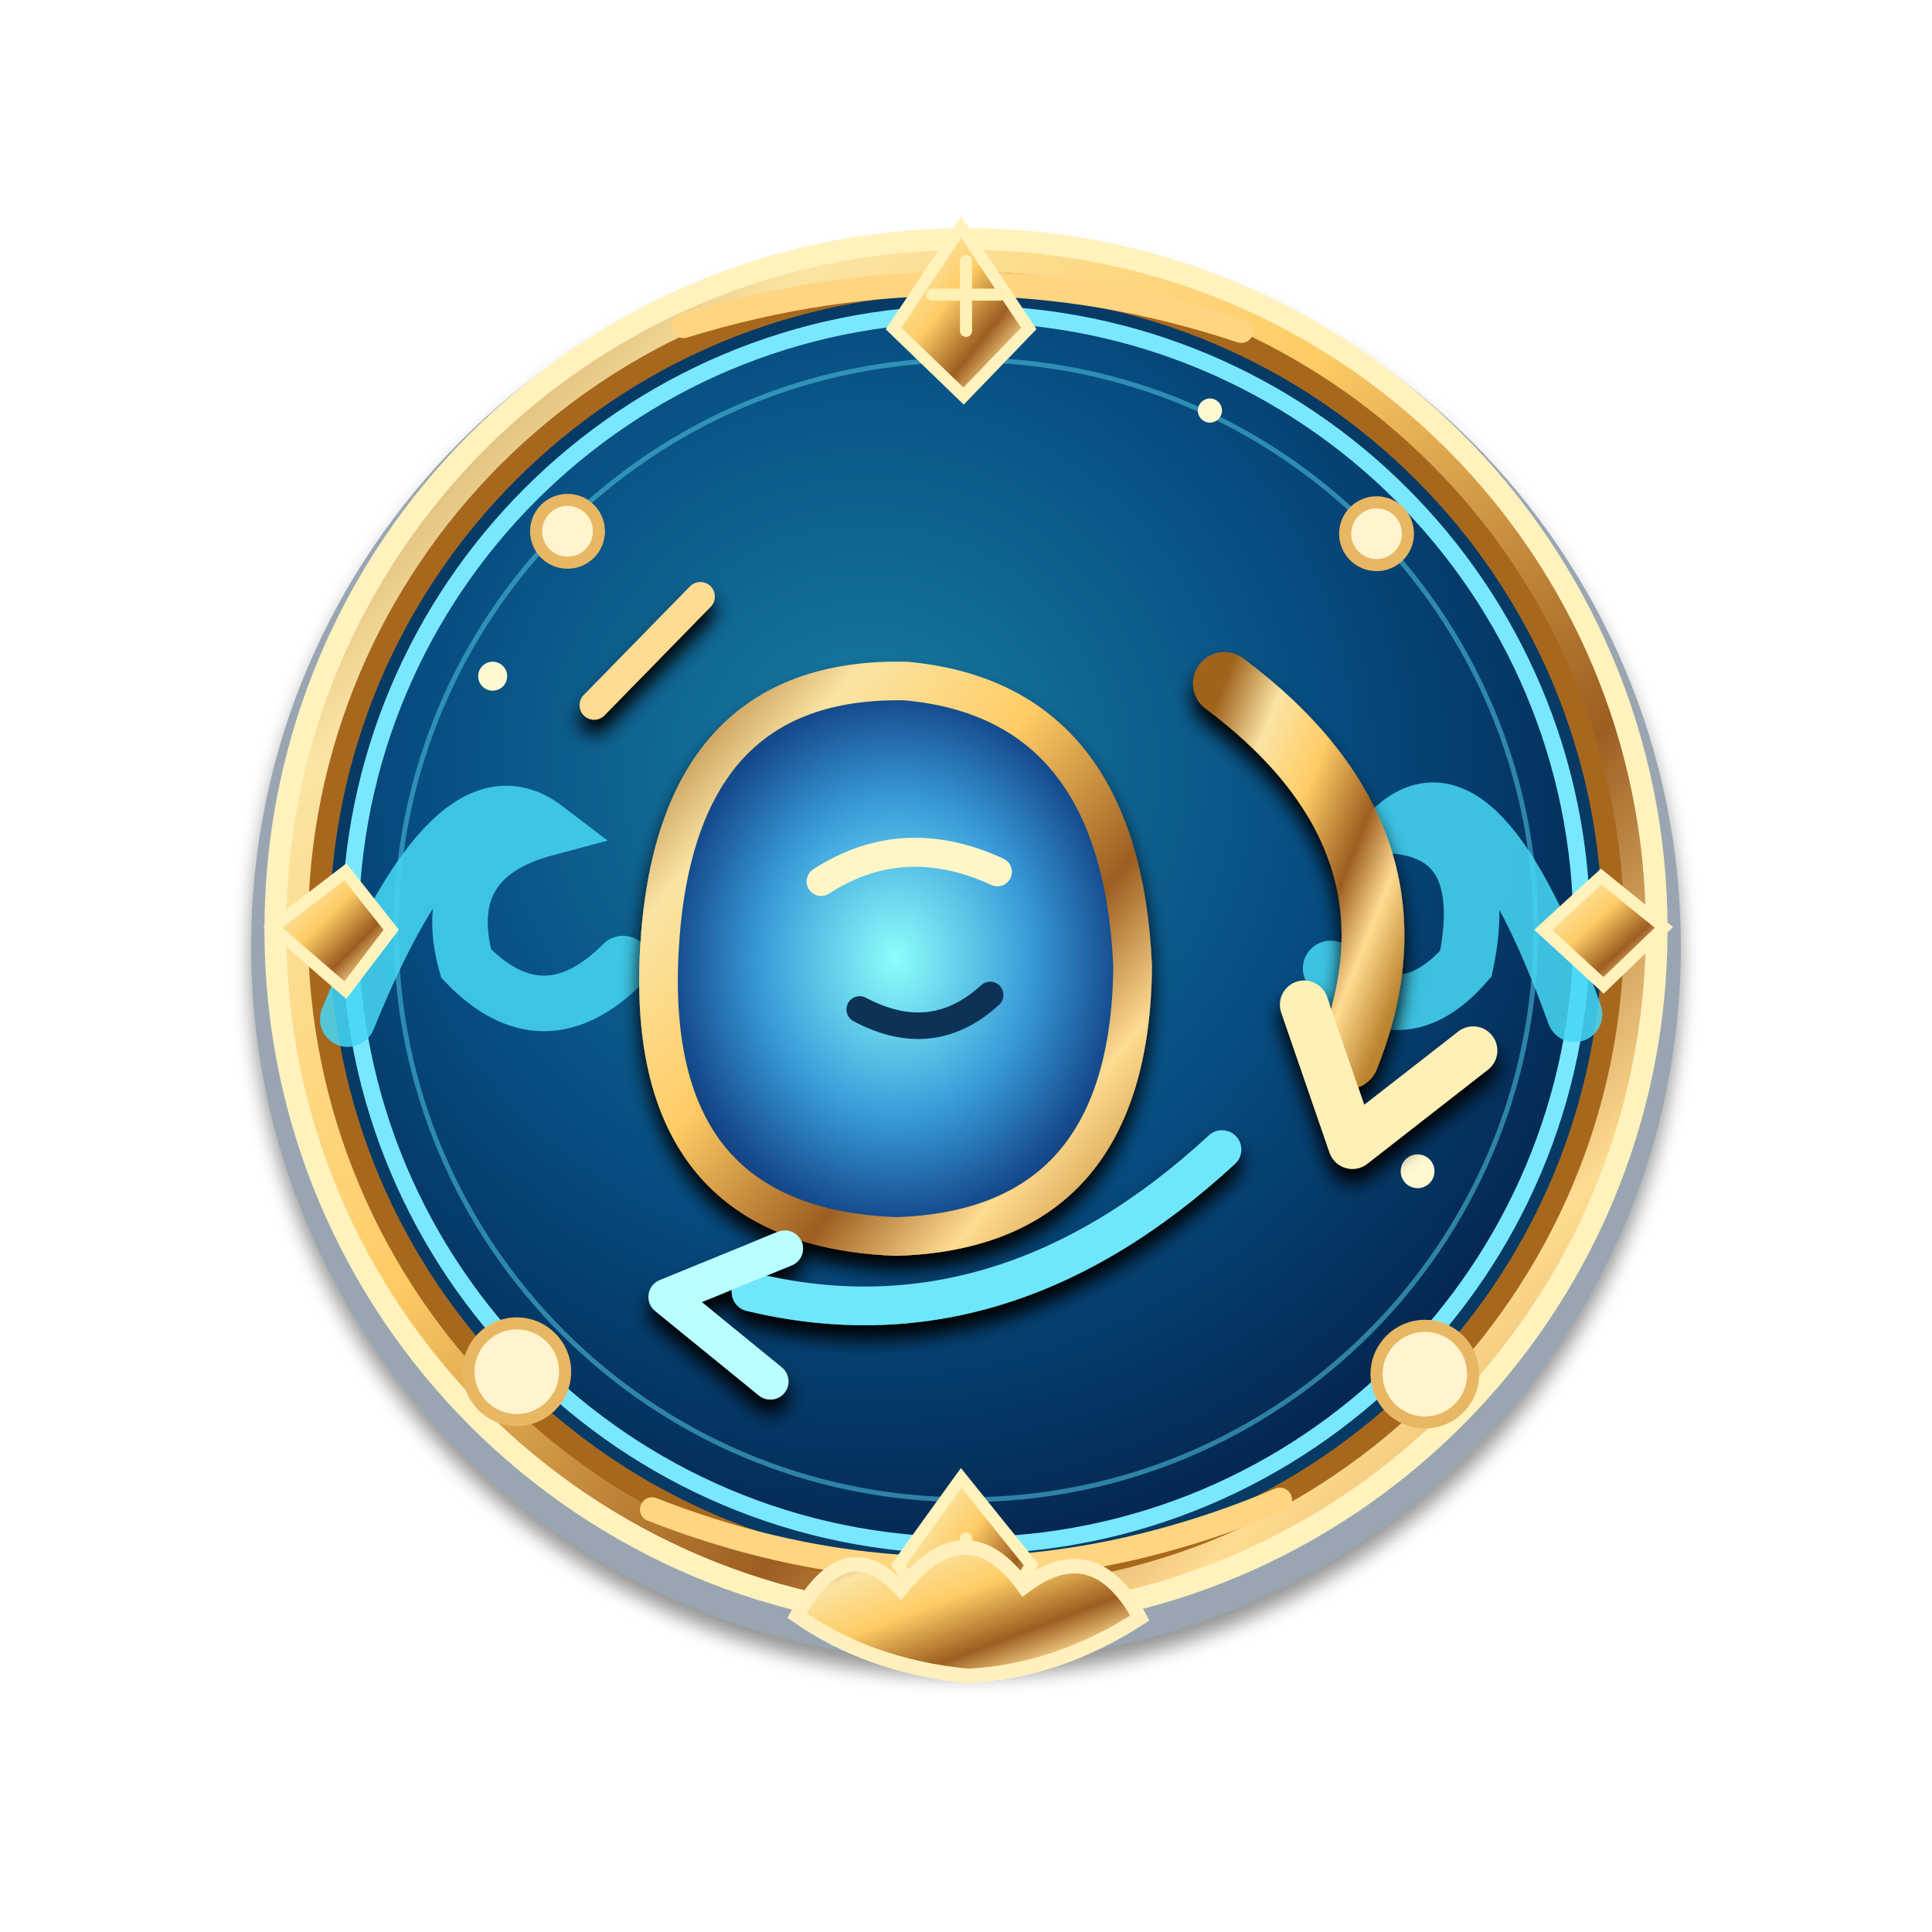
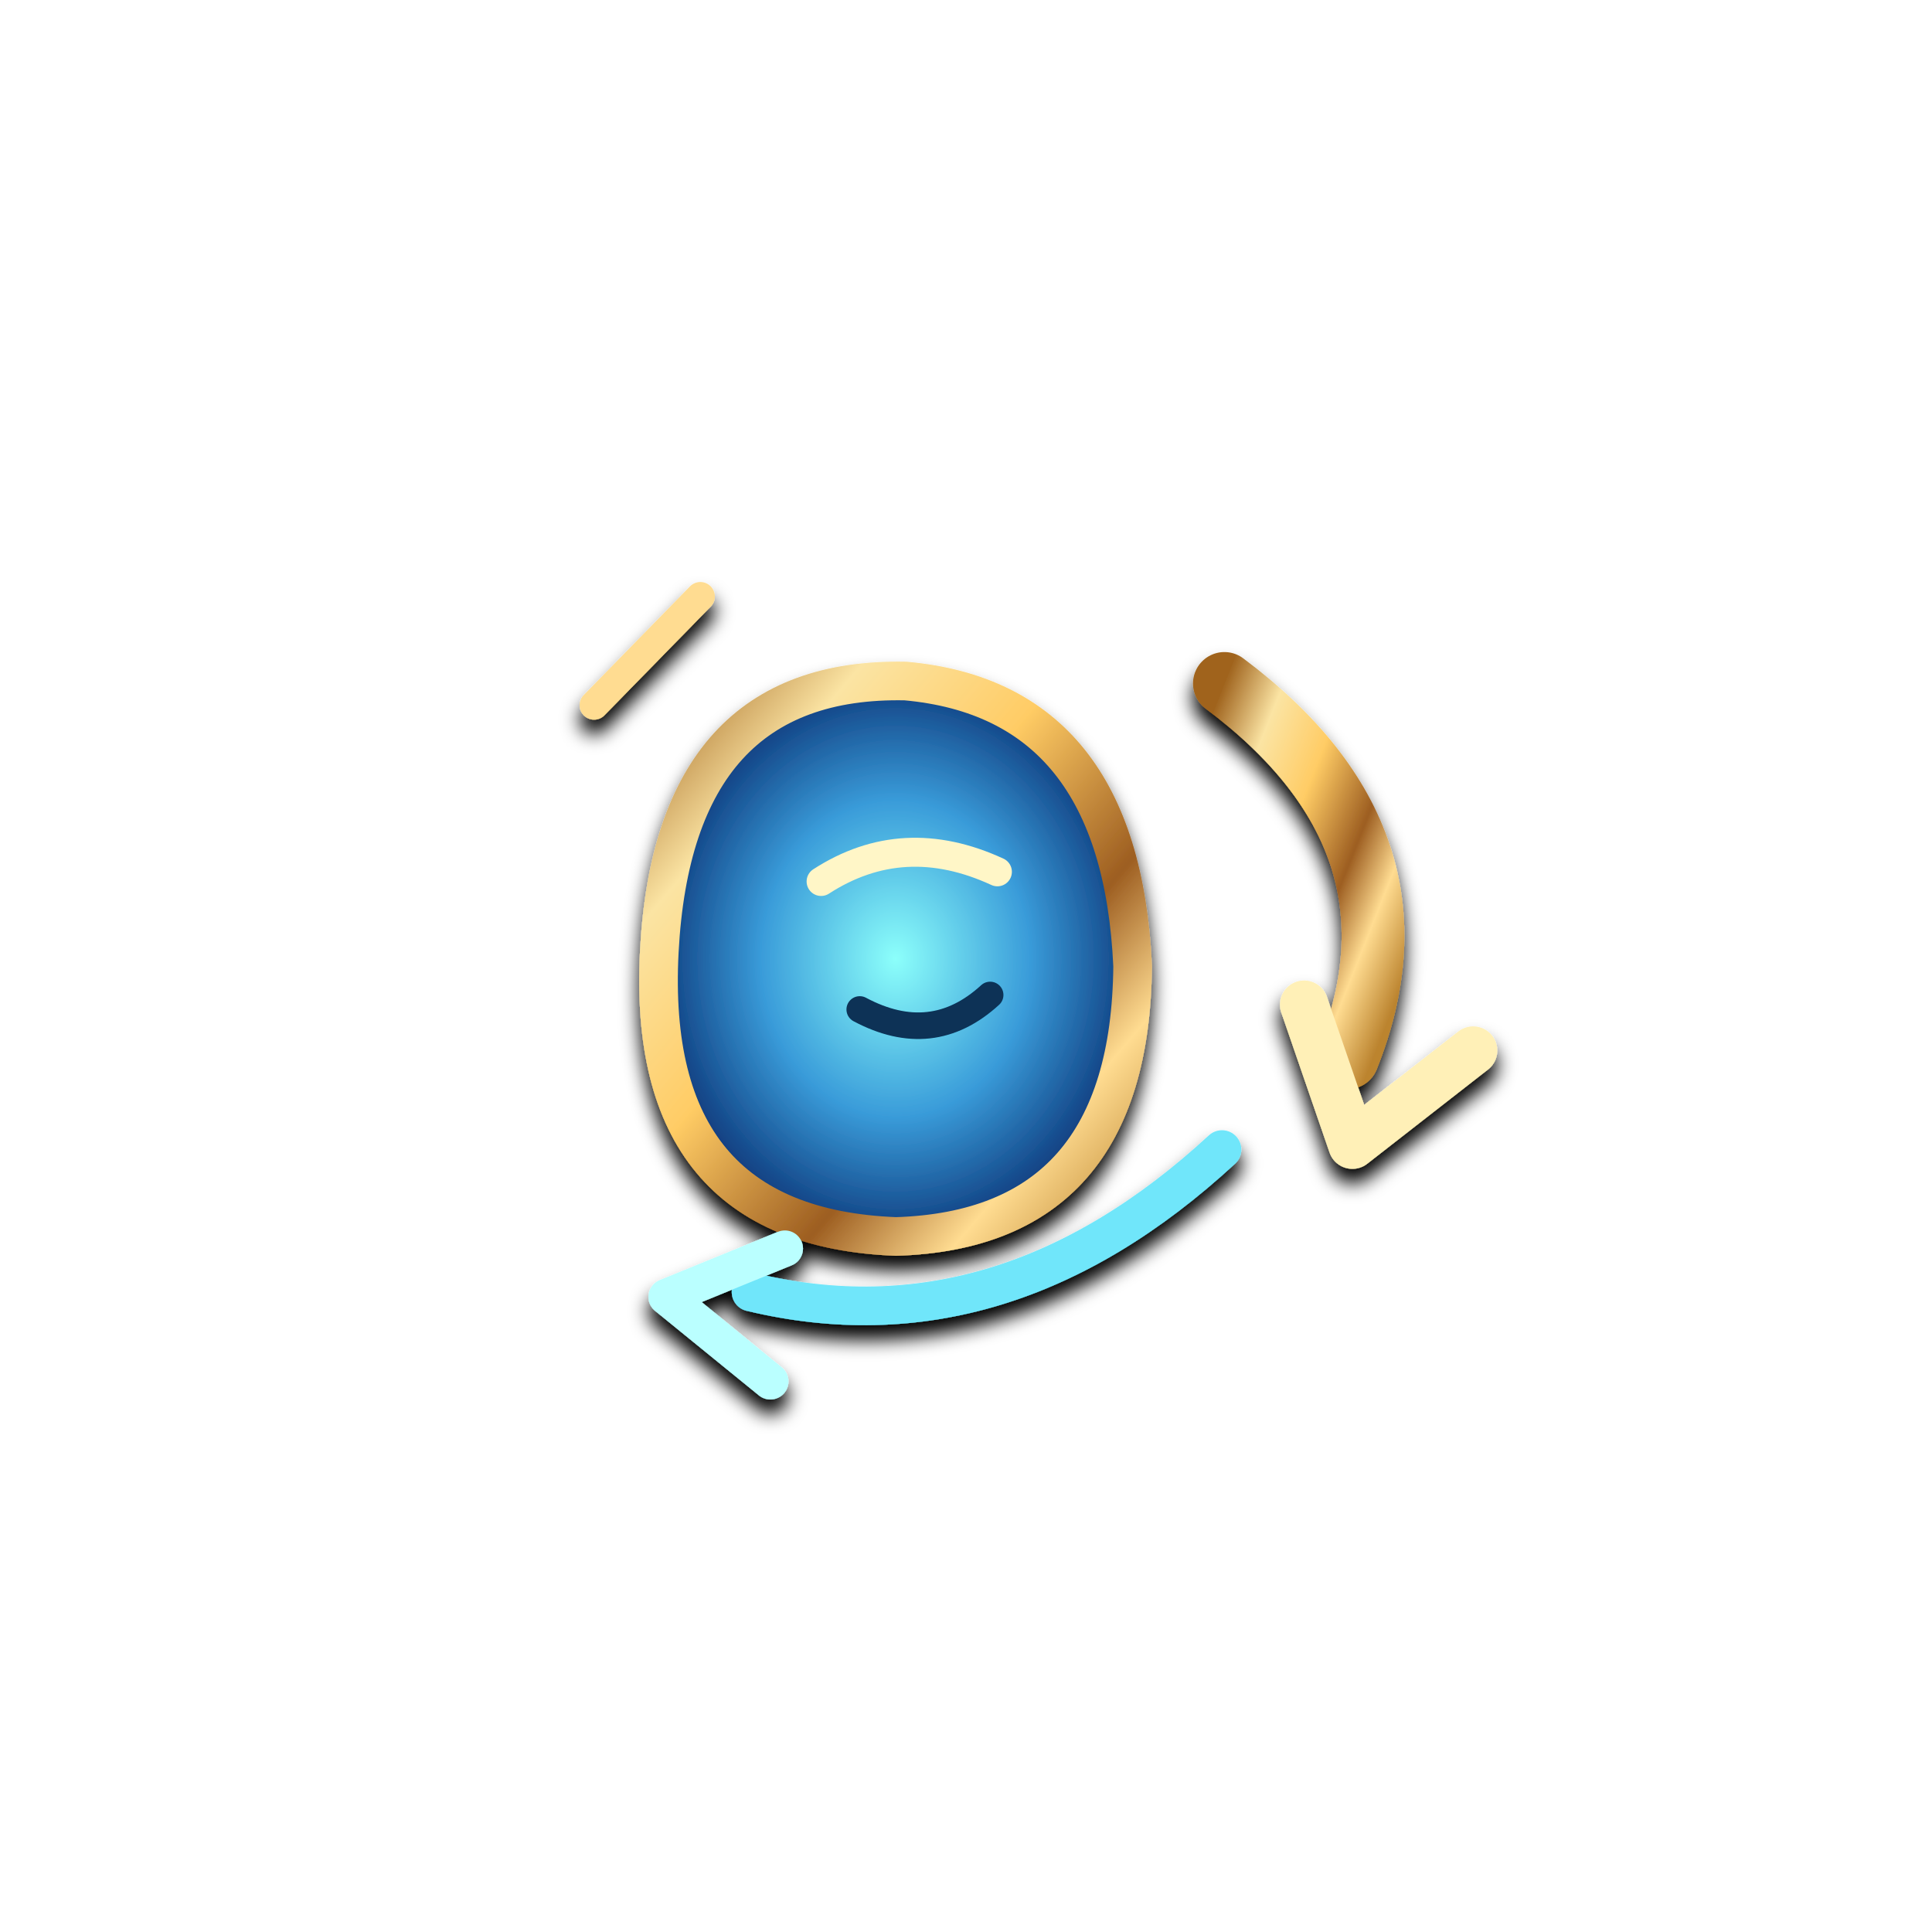
<svg xmlns="http://www.w3.org/2000/svg" viewBox="0 0 800 800" width="1024" height="1024">
  <defs>
    <radialGradient id="sea" cx="42%" cy="37%" r="72%">
      <stop stop-color="#187da2" />
      <stop offset=".52" stop-color="#064c81" />
      <stop offset="1" stop-color="#031d43" />
    </radialGradient>
    <radialGradient id="aqua">
      <stop stop-color="#8cfffb" />
      <stop offset=".57" stop-color="#399bd9" />
      <stop offset="1" stop-color="#103e80" />
    </radialGradient>
    <linearGradient id="gold" x1="0" y1="0" x2="1" y2="1">
      <stop stop-color="#a0641e" />
      <stop offset=".2" stop-color="#fbe4a3" />
      <stop offset=".42" stop-color="#ffcc65" />
      <stop offset=".66" stop-color="#9d5e21" />
      <stop offset=".82" stop-color="#ffdc91" />
      <stop offset="1" stop-color="#bc842f" />
    </linearGradient>
    <radialGradient id="iris">
      <stop stop-color="#a6faff" />
      <stop offset=".35" stop-color="#51dfff" />
      <stop offset=".7" stop-color="#2770e4" />
      <stop offset="1" stop-color="#502299" />
    </radialGradient>
    <radialGradient id="lens">
      <stop stop-color="#a0ffff" />
      <stop offset=".3" stop-color="#368eba" />
      <stop offset=".78" stop-color="#082c5d" />
      <stop offset="1" stop-color="#04152f" />
    </radialGradient>
    <linearGradient id="shield" x1="0" x2="1">
      <stop stop-color="#063669" />
      <stop offset=".5" stop-color="#1d97c2" />
      <stop offset="1" stop-color="#073a79" />
    </linearGradient>
    <linearGradient id="heal">
      <stop stop-color="#b8ffc9" />
      <stop offset=".4" stop-color="#2ce5ac" />
      <stop offset="1" stop-color="#00726f" />
    </linearGradient>
    <radialGradient id="poison">
      <stop stop-color="#e793f9" />
      <stop offset=".65" stop-color="#943dba" />
      <stop offset="1" stop-color="#33116c" />
    </radialGradient>
    <linearGradient id="ice" x1="0" x2="1">
      <stop stop-color="#e7fcff" />
      <stop offset=".5" stop-color="#44c8f3" />
      <stop offset="1" stop-color="#2769b9" />
    </linearGradient>
    <filter id="shadow" x="-30%" y="-30%" width="160%" height="160%">
      <feGaussianBlur in="SourceAlpha" stdDeviation="4" result="blur" />
      <feOffset dx="0" dy="6" result="offset" />
      <feMerge>
        <feMergeNode in="offset" />
        <feMergeNode in="SourceGraphic" />
      </feMerge>
    </filter>
    <filter id="glow" x="-50%" y="-50%" width="200%" height="200%">
      <feGaussianBlur stdDeviation="3" result="blur" />
      <feMerge>
        <feMergeNode in="blur" />
        <feMergeNode in="SourceGraphic" />
      </feMerge>
    </filter>
  </defs>
-   <circle cx="400" cy="392" r="296" fill="#072a47" opacity=".42" filter="url(#shadow)" />
-   <circle cx="400" cy="385" r="286" fill="url(#gold)" stroke="#fff2bd" stroke-width="9" />
-   <circle cx="400" cy="385" r="268" fill="#073a65" stroke="#a7681e" stroke-width="9" />
-   <circle cx="400" cy="385" r="255" fill="url(#sea)" stroke="#79e8ff" stroke-width="7" />
-   <circle cx="400" cy="385" r="236" fill="none" stroke="#4abbd8" stroke-width="2" opacity=".6" />
-   <path d="M144 422 Q188 314 226 343 Q181 355 193 399 Q225 432 258 399" stroke="#46d7f3" stroke-width="23" fill="none" stroke-linecap="round" opacity=".86" />
-   <path d="M652 420 Q613 312 578 342 Q618 346 607 399 Q580 430 551 401" stroke="#46d7f3" stroke-width="23" fill="none" stroke-linecap="round" opacity=".86" />
-   <g stroke="#ffd581" stroke-width="10" fill="none" stroke-linecap="round">
-     <path d="M283 135 Q400 99 514 137" />
-     <path d="M270 625 Q400 676 530 621" />
-   </g>
-   <g fill="url(#gold)" stroke="#fff2bd" stroke-width="5">
-     <path d="M398 94 426 136 399 164 370 136Z" />
-     <path d="M398 612 427 648 400 691 372 648Z" />
-     <path d="M113 384 143 361 162 385 143 410Z" />
-     <path d="M639 385 663 363 689 384 664 408Z" />
-   </g>
-   <g fill="#fff4ce" stroke="#e8b763" stroke-width="5">
-     <circle cx="214" cy="568" r="20" />
-     <circle cx="590" cy="569" r="20" />
-     <circle cx="235" cy="220" r="13" />
-     <circle cx="570" cy="221" r="13" />
-   </g>
-   <g fill="none" stroke="#fff0b5" stroke-width="5" stroke-linecap="round">
-     <path d="M400 108 V137 M386 122 H414" />
-     <path d="M400 637 V673 M384 655 H416" />
-   </g>
-   <g fill="url(#gold)" stroke="#fff0be" stroke-width="6">
-     <path d="M330 669 Q350 633 373 658 Q400 624 424 657 Q453 635 472 670 Q438 692 401 694 Q360 690 330 669Z" />
-   </g>
-   <g fill="#fff8d1">
-     <circle cx="204" cy="280" r="6" />
-     <circle cx="587" cy="485" r="7" />
-     <circle cx="501" cy="170" r="5" />
-   </g>
  <g filter="url(#shadow)" stroke-linecap="round" stroke-linejoin="round">
    <path d="M375 282q-96-2-102 112t98 118q97-3 98-112-5-110-94-118Z" fill="url(#aqua)" stroke="url(#gold)" stroke-width="16" />
    <path d="M340 365q34-22 73-4" stroke="#fff6c7" stroke-width="12" fill="none" />
    <path d="M356 418q30 16 54-6" stroke="#073257" stroke-width="11" fill="none" />
    <path d="M507 283q87 65 51 155" stroke="url(#gold)" stroke-width="26" fill="none" />
    <path d="M540 416l20 58 50-39" stroke="#fff0b7" stroke-width="20" fill="none" />
    <path d="M506 476Q415 560 311 535" stroke="#6fe6fa" stroke-width="16" fill="none" />
    <path d="M325 517l-49 20 43 35" stroke="#baffff" stroke-width="15" fill="none" />
    <path d="M246 292l44-45" stroke="#ffdc91" stroke-width="12" />
  </g>
</svg>
